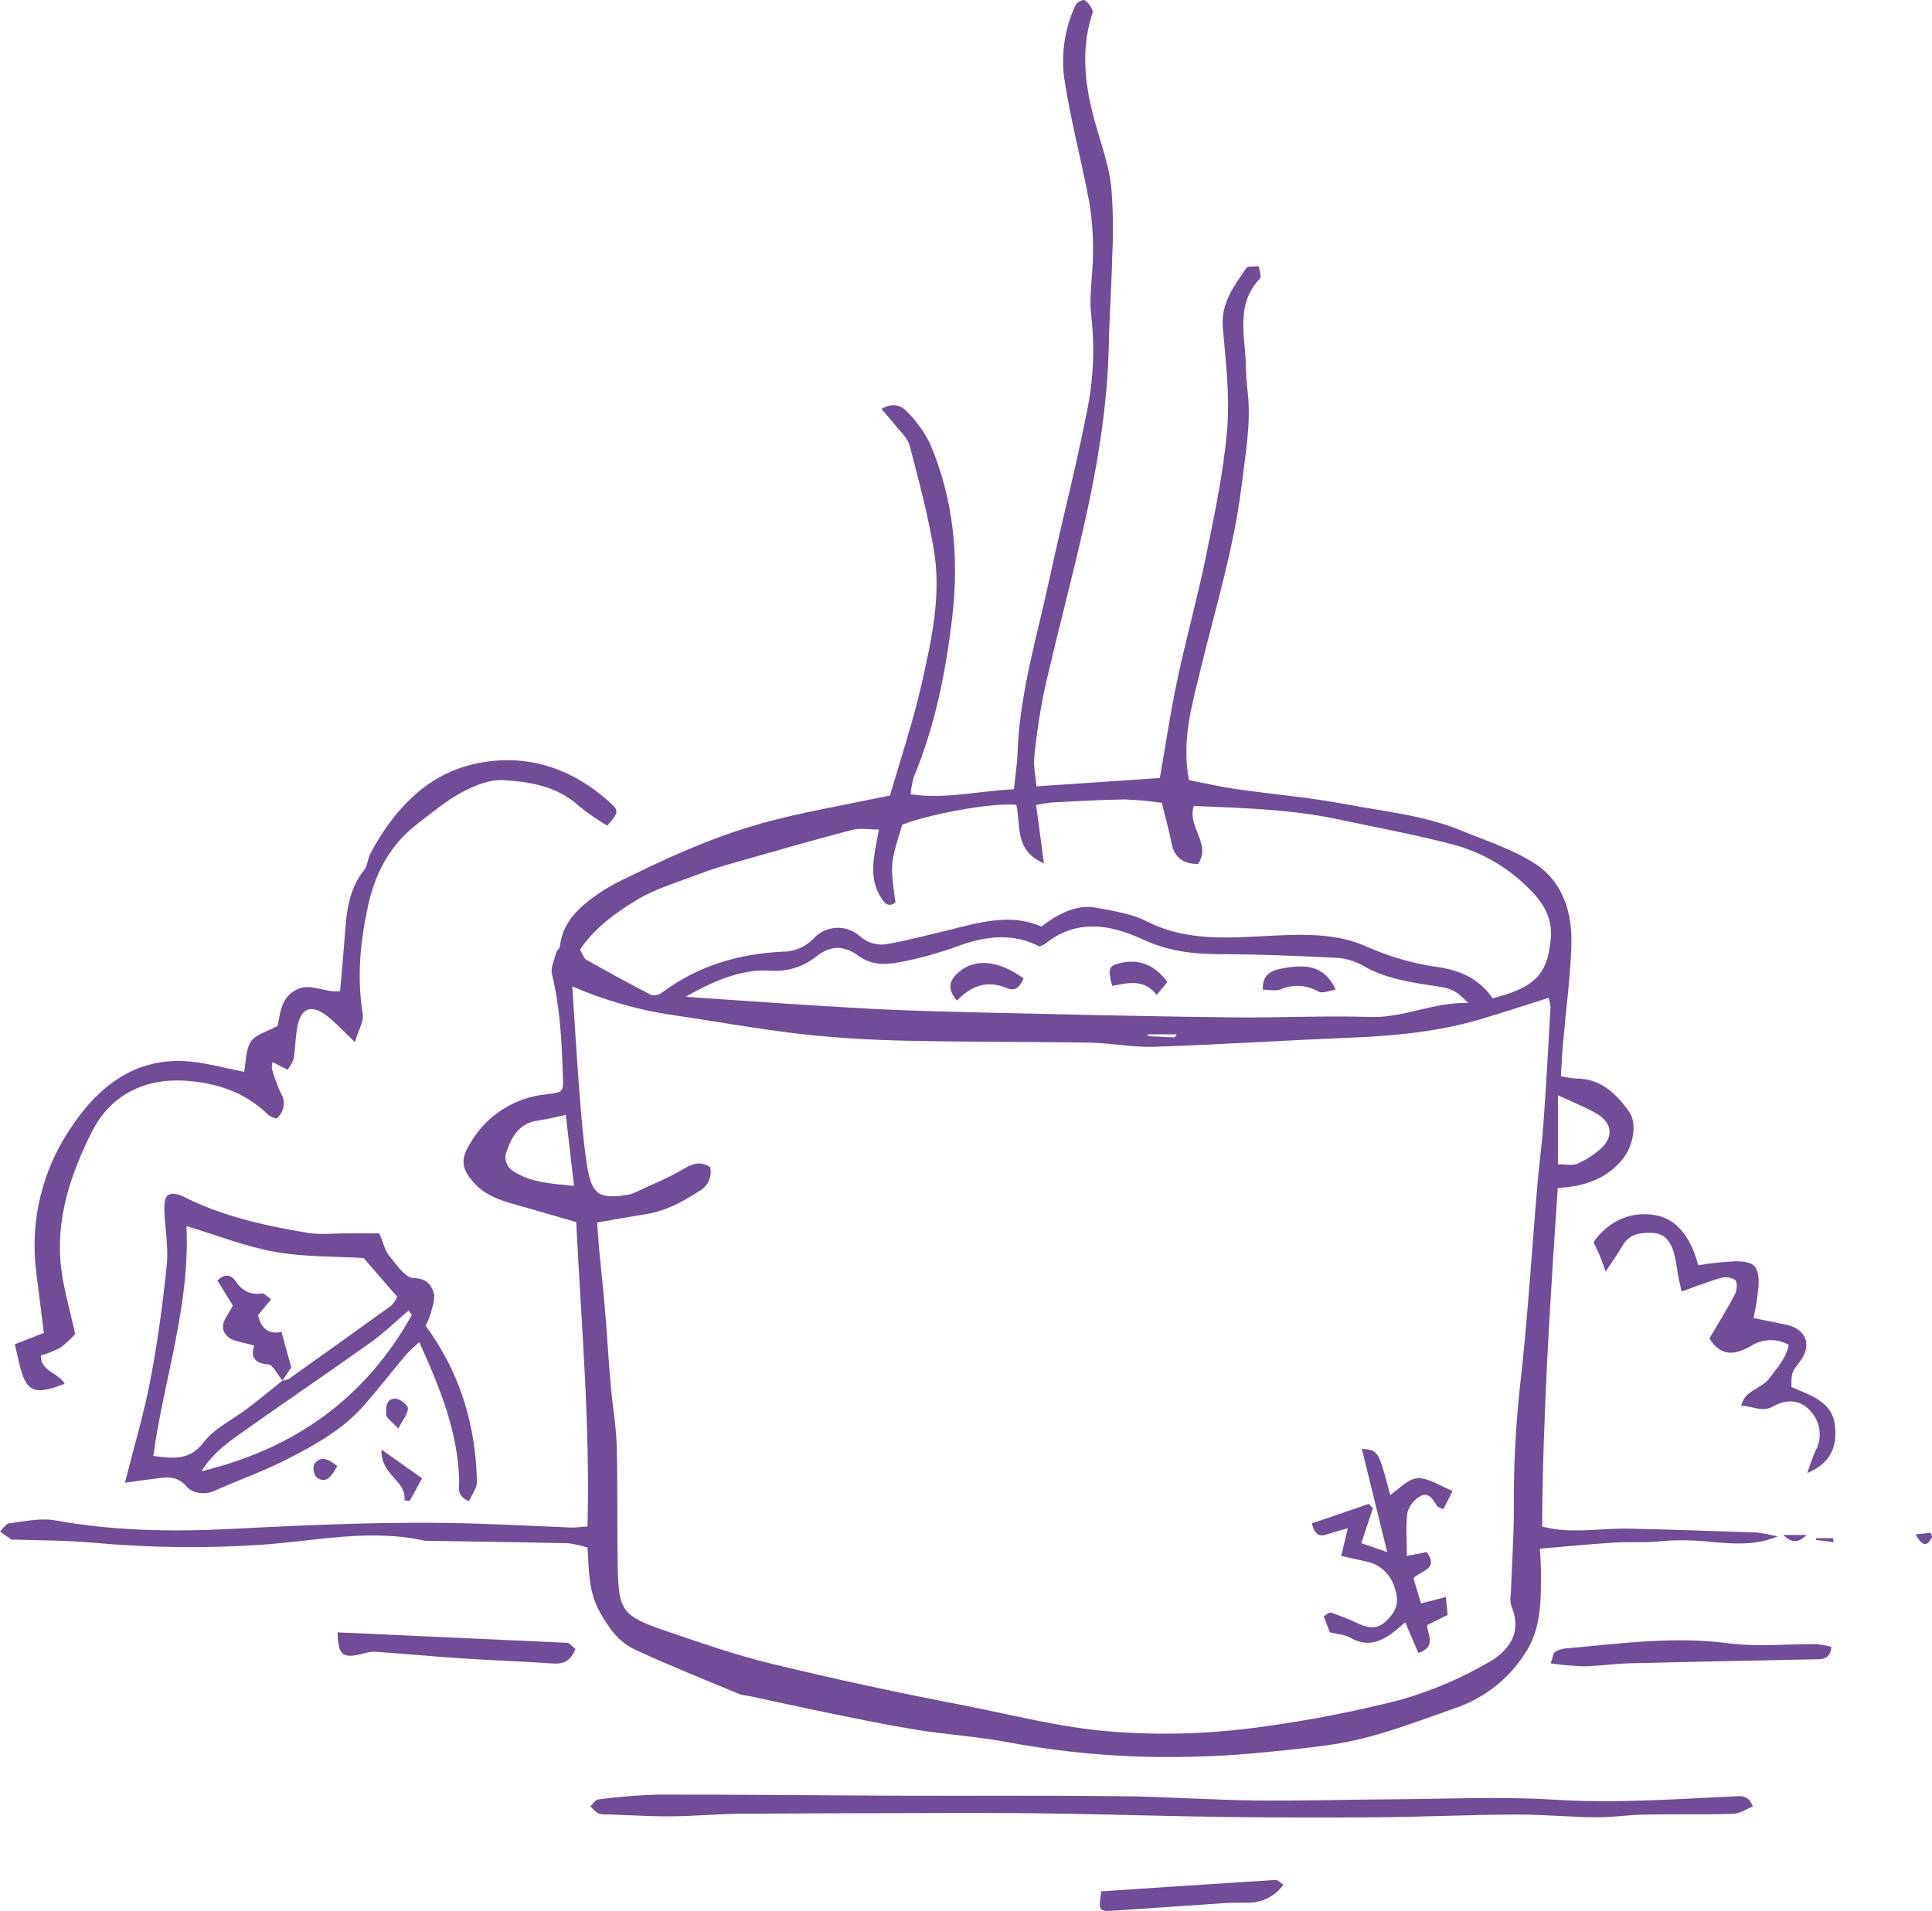
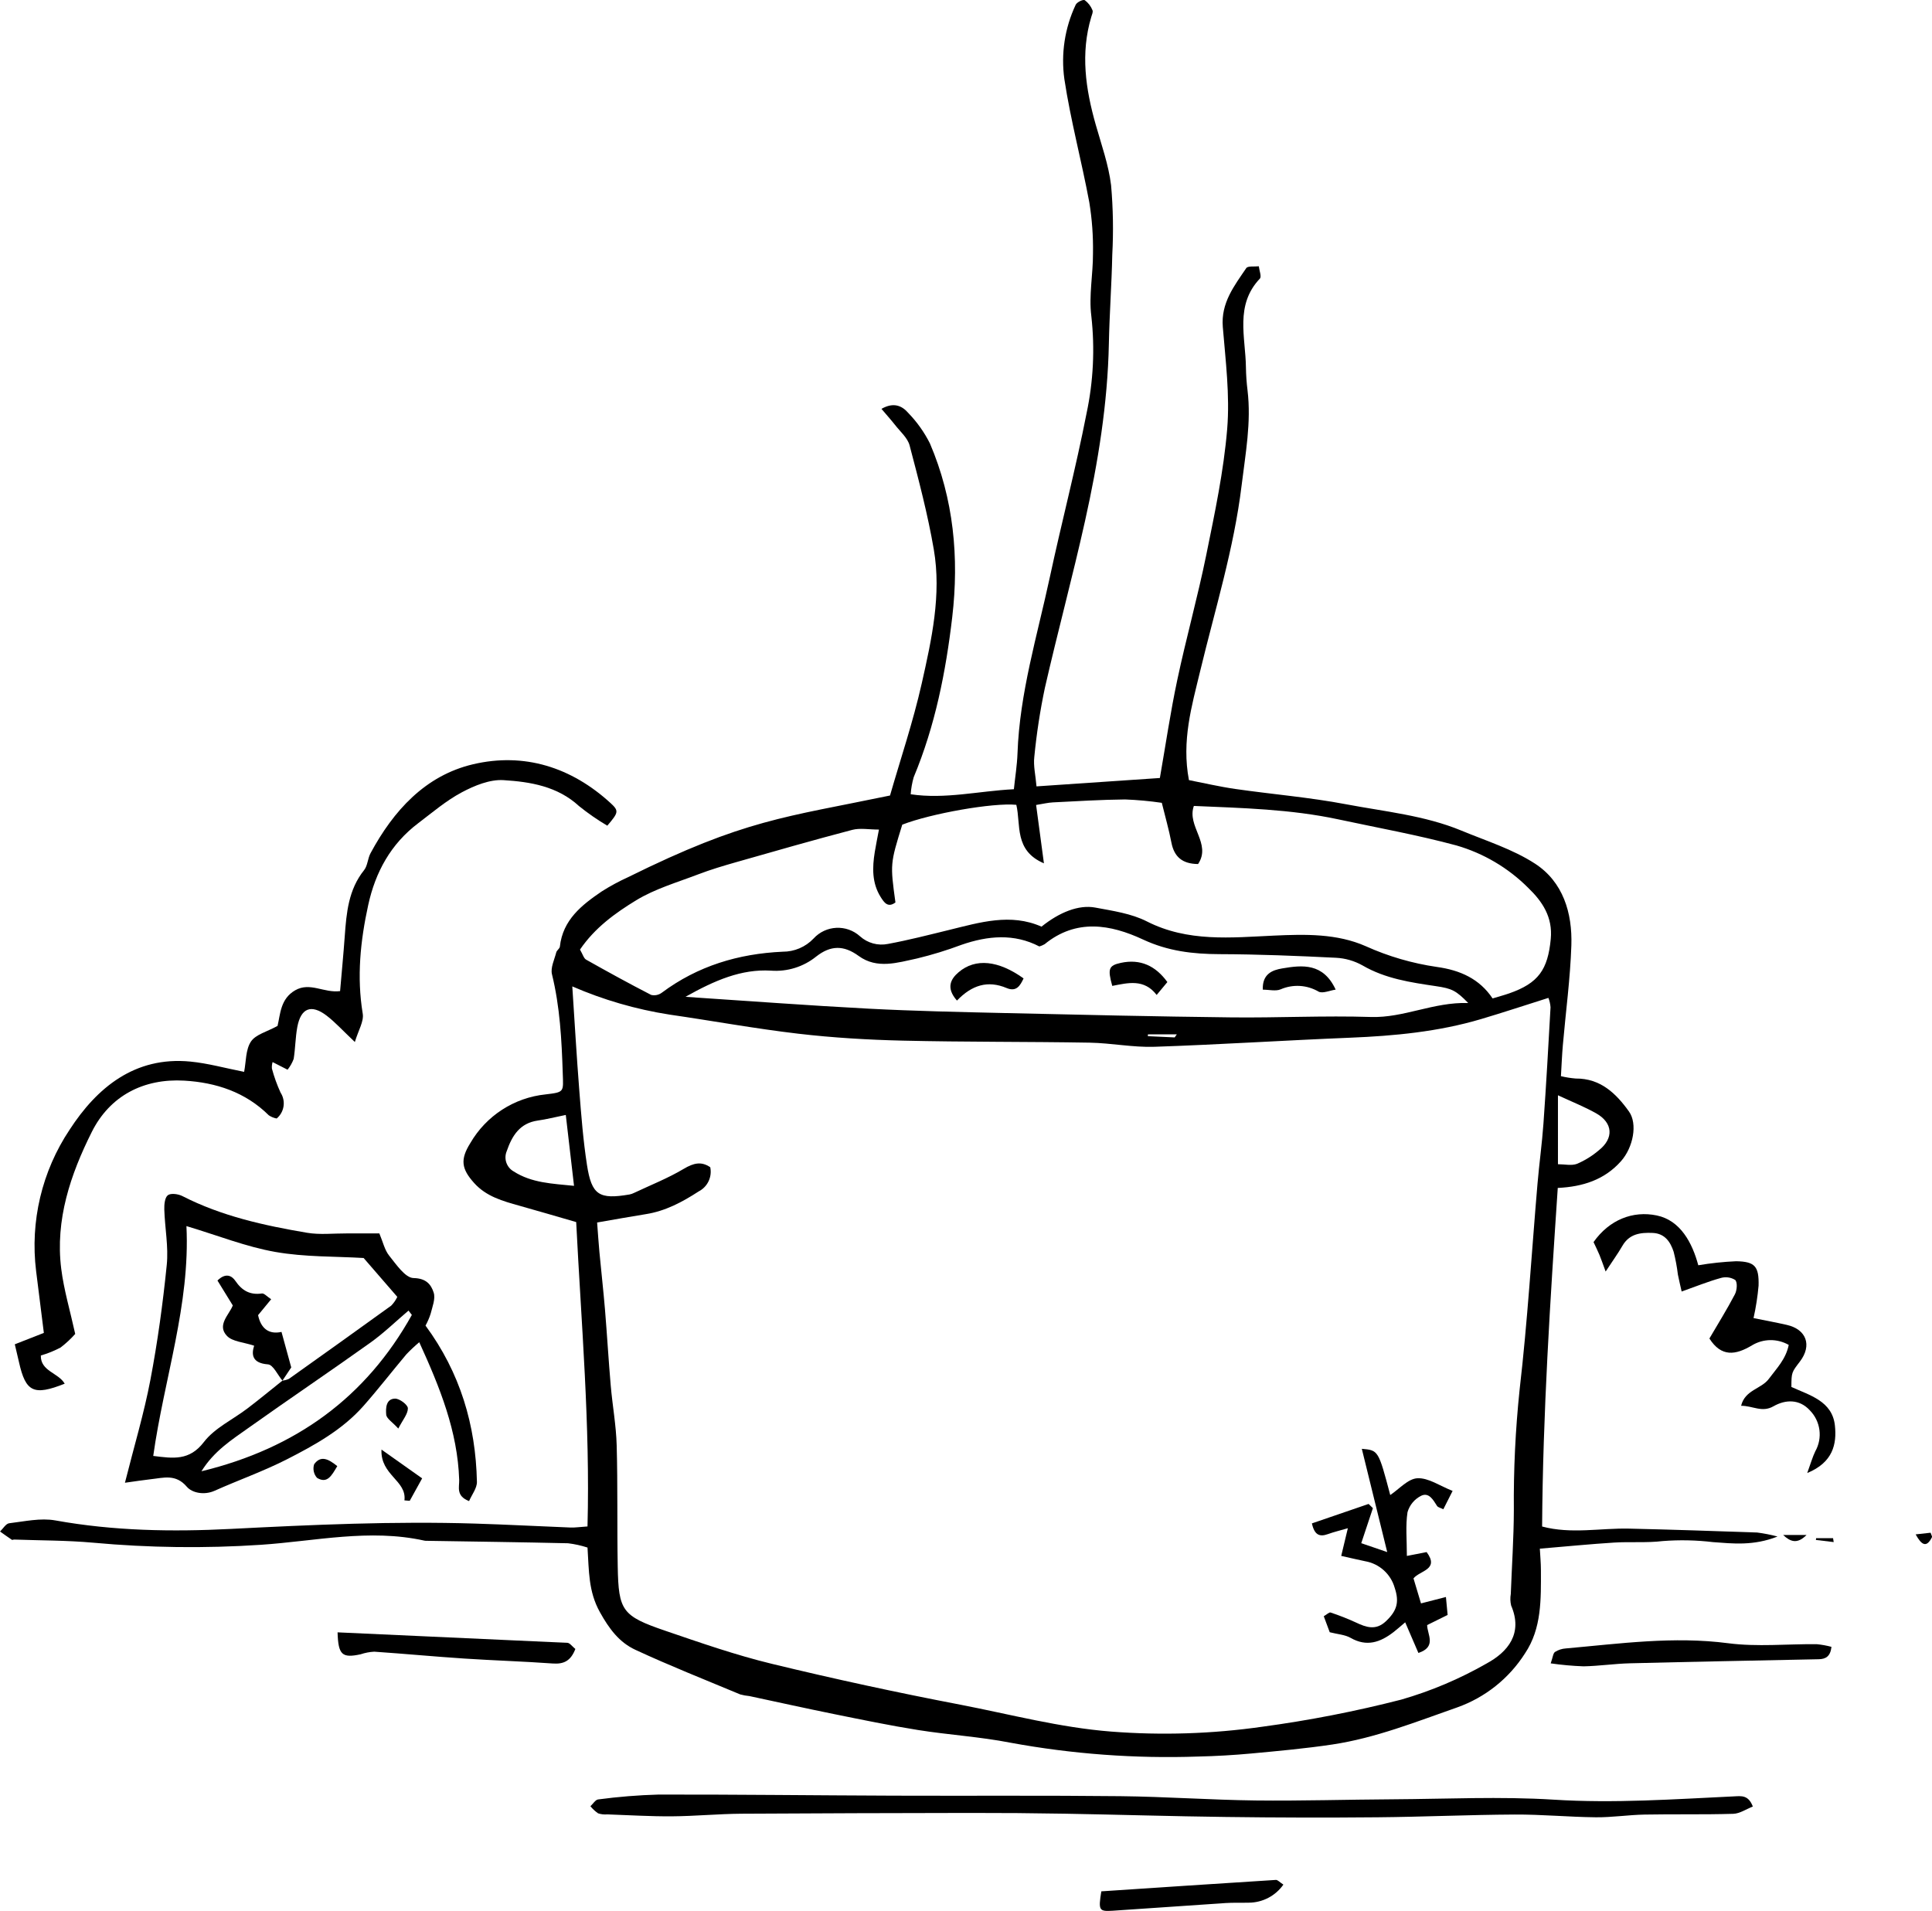
<svg xmlns="http://www.w3.org/2000/svg" width="421.475" height="416.907" viewBox="0 0 421.475 416.907">
  <g id="Group_122" data-name="Group 122" transform="translate(2639.645 1007.901)">
-     <path id="Path_1163" data-name="Path 1163" d="M-2447.349-918.7c2.718-1.55,4.536-.634,5.882.929a26.985,26.985,0,0,1,4.684,6.6c5.19,12.135,6.393,24.912,4.875,37.891-1.4,11.95-3.731,23.736-8.407,34.935a18.1,18.1,0,0,0-.66,3.728c7.544,1.123,14.725-.7,22.513-1.1.277-2.669.7-5.25.791-7.842.464-13.164,4.323-25.7,7.058-38.441,2.56-11.924,5.666-23.736,8-35.7a66.432,66.432,0,0,0,1.046-21.246c-.568-4.467.384-9.111.361-13.674a62.659,62.659,0,0,0-.8-11.129c-1.673-8.986-4.07-17.848-5.439-26.872a28.717,28.717,0,0,1,2.464-16.234c.257-.564,1.6-1.22,1.979-1.01a5.029,5.029,0,0,1,1.684,2.19c.177.357-.112.976-.256,1.457-2.389,7.959-1.24,15.754.971,23.529,1.244,4.372,2.8,8.735,3.347,13.206a107.545,107.545,0,0,1,.257,15.2c-.132,6.438-.612,12.87-.74,19.309-.26,13.113-2.363,25.983-5.2,38.724-2.714,12.2-5.989,24.284-8.771,36.474a138.319,138.319,0,0,0-2.3,15.039c-.223,1.939.276,3.961.484,6.4,9.328-.634,18.2-1.238,26.913-1.829,1.256-7.172,2.3-14.357,3.808-21.444,1.933-9.1,4.453-18.082,6.307-27.2s3.81-18.293,4.572-27.536c.6-7.334-.349-14.825-.958-22.218-.433-5.254,2.488-8.964,5.118-12.843.351-.517,1.8-.285,2.739-.4.1.919.64,2.256.228,2.69-5.486,5.792-3.119,12.753-3.041,19.362a46.91,46.91,0,0,0,.349,5.007c.842,7-.453,13.853-1.291,20.755-1.68,13.836-5.817,27.1-9.058,40.574-1.809,7.529-4.069,15.118-2.432,23.717,3.268.634,6.676,1.435,10.132,1.933,8.039,1.157,16.166,1.82,24.134,3.332,8.453,1.605,17.133,2.42,25.19,5.756,5.422,2.247,11.18,4.046,16.039,7.2,6.138,3.985,8.167,10.772,7.931,17.842-.242,7.265-1.226,14.506-1.856,21.76-.189,2.162-.272,4.336-.419,6.766a21.415,21.415,0,0,0,3.222.515c5.4-.045,8.8,3.243,11.622,7.193,1.921,2.692.929,7.844-1.746,10.85-3.591,4.04-8.305,5.565-13.789,5.826-1.648,24.593-3.25,49.151-3.415,73.867,6.355,1.7,12.694.317,18.99.461,9.308.213,18.612.523,27.914.848a34.159,34.159,0,0,1,4.453.876c-5.263,2.077-9.786,1.531-14.073,1.221a55.735,55.735,0,0,0-10.969-.232c-3.5.425-7.074.109-10.6.33-5.2.327-10.388.842-16.211,1.331.081,1.531.234,3.123.236,4.716.008,6.268.2,12.664-3.473,18.131a29.081,29.081,0,0,1-14.811,11.792c-8.957,3.134-17.78,6.668-27.213,8.084-5.851.876-11.758,1.412-17.652,1.96-3.874.359-7.767.581-11.658.668a190.061,190.061,0,0,1-40.967-3.028c-6.627-1.295-13.423-1.695-20.1-2.758-6.176-.982-12.309-2.258-18.441-3.5s-12.235-2.6-18.352-3.906a11.6,11.6,0,0,1-2-.359c-7.655-3.2-15.379-6.251-22.9-9.745-3.5-1.627-5.682-4.542-7.723-8.21-2.526-4.538-2.364-8.977-2.7-14.089a22.381,22.381,0,0,0-4.246-.936c-10.277-.238-20.555-.368-30.833-.536a2.492,2.492,0,0,1-.5-.036c-11.978-2.66-23.806.115-35.7.908a232.634,232.634,0,0,1-36.555-.459c-5.723-.519-11.5-.478-17.247-.687-.166-.006-.386.125-.491.055-.874-.585-1.727-1.2-2.587-1.81.662-.625,1.269-1.71,1.994-1.8,3.349-.4,6.856-1.2,10.081-.617,12.692,2.29,25.426,2.509,38.235,1.854,17.773-.908,35.554-1.716,53.357-1.165,6.929.213,13.855.591,20.782.859,1,.038,2.014-.121,3.708-.234.593-22.152-1.348-44.114-2.467-66.406-4.346-1.255-8.363-2.441-12.4-3.57-3.612-1.012-7.208-2-9.857-4.948-2.8-3.107-3.062-5.139-.856-8.686a21.542,21.542,0,0,1,16.455-10.653c4.136-.489,3.858-.527,3.726-4.6-.236-7.272-.606-14.484-2.35-21.6-.353-1.435.529-3.192.932-4.776.114-.459.739-.819.788-1.261.646-5.854,4.774-9.081,9.147-12.052a47.3,47.3,0,0,1,5.732-3.1c25.542-12.639,34.184-13.036,57.146-17.818,2.267-7.884,5.033-16.075,6.923-24.465,2.154-9.577,4.328-19.33,2.628-29.217-1.312-7.644-3.3-15.184-5.277-22.694-.438-1.658-2.056-3.024-3.186-4.48C-2445.278-916.321-2446.244-917.389-2447.349-918.7Zm-62.031,177.509c.188,2.433.313,4.446.5,6.453.391,4.182.868,8.356,1.216,12.541.457,5.522.774,11.053,1.252,16.572.376,4.361,1.183,8.7,1.3,13.064.244,8.814.066,17.636.228,26.453.174,9.624.961,10.77,10.33,13.974,7.687,2.628,15.392,5.316,23.272,7.225q20.46,4.96,41.155,8.922c10.925,2.109,21.654,4.988,32.9,5.866a150.566,150.566,0,0,0,32.9-1.052,263.578,263.578,0,0,0,30.378-5.924,84.853,84.853,0,0,0,18.651-7.9c4.627-2.524,7.934-6.542,5.314-12.626a6.216,6.216,0,0,1-.074-2.52c.227-6.086.646-12.167.666-18.252a232.606,232.606,0,0,1,1.259-26.33c1.732-14.918,2.618-29.934,3.9-44.905.375-4.393.989-8.767,1.3-13.162.6-8.444,1.074-16.893,1.544-25.343a7.014,7.014,0,0,0-.462-2.058c-5.107,1.614-9.872,3.193-14.682,4.622-9.326,2.768-18.914,3.676-28.6,4.068-14.214.574-28.418,1.5-42.636,1.979-4.712.16-9.452-.818-14.182-.9-13.587-.232-27.178-.123-40.761-.442-7.611-.179-15.244-.631-22.8-1.514-9.394-1.1-18.711-2.813-28.076-4.166a86.888,86.888,0,0,1-21.208-6.151c.5,7.6.938,15.194,1.533,22.772.423,5.4.842,10.823,1.669,16.173,1.021,6.6,2.656,7.58,9.271,6.451a3.716,3.716,0,0,0,.961-.327c3.645-1.72,7.427-3.211,10.874-5.265,2.159-1.286,3.855-1.678,5.788-.353a4.825,4.825,0,0,1-2.52,5.273c-3.6,2.335-7.279,4.3-11.571,4.969C-2502.114-742.478-2505.422-741.867-2509.38-741.187Zm-3.738-59.54c.623,1.065.821,1.907,1.332,2.194,4.692,2.643,9.413,5.237,14.2,7.7a2.808,2.808,0,0,0,2.339-.5c7.827-5.828,16.674-8.488,26.341-8.93a9.222,9.222,0,0,0,6.74-2.871,7.193,7.193,0,0,1,10.136-.491,7.024,7.024,0,0,0,6.106,1.663c4.47-.825,8.884-1.963,13.307-3.043,6.726-1.644,13.424-3.714,20.181-.725,3.9-3.141,8.127-4.837,11.737-4.161,3.813.717,7.854,1.291,11.24,3.015,8.958,4.557,18.367,3.53,27.744,3.1,6.838-.31,13.717-.468,20.023,2.315a58,58,0,0,0,15.514,4.523c5.092.706,9.3,2.6,12.149,6.87,1.381-.419,2.528-.721,3.645-1.112,6.359-2.224,8.409-5.173,9.045-11.871.451-4.769-1.827-8.165-4.931-11.155a36.449,36.449,0,0,0-15.646-9.239c-8.475-2.286-17.146-3.844-25.741-5.686-10.419-2.235-21.014-2.477-31.54-2.934-1.592,4.423,3.9,8.225.918,12.675-3.4-.034-5.215-1.526-5.824-4.712-.538-2.807-1.333-5.56-2.088-8.643a74.875,74.875,0,0,0-8-.736c-5.25.053-10.5.376-15.748.64-1.109.055-2.209.334-3.674.565.57,4.257,1.095,8.176,1.705,12.73-6.556-2.8-4.988-8.443-6.022-12.764-5.087-.5-18.652,1.9-24.882,4.329-2.641,8.55-2.641,8.55-1.49,16.97-1.646,1.242-2.475,0-3.2-1.15-1.944-3.07-1.856-6.449-1.306-9.862.262-1.62.6-3.226.91-4.886-2.2,0-4.119-.383-5.822.064-8.486,2.228-16.921,4.648-25.358,7.055-2.773.789-5.547,1.618-8.237,2.645-4.578,1.75-9.409,3.145-13.542,5.66C-2505.412-808.71-2509.885-805.486-2513.118-800.728Zm23,10.308c14,.919,26.956,1.9,39.923,2.581,9.962.523,19.94.734,29.915.963,16.4.379,32.8.753,49.2.942,10.162.117,20.336-.415,30.487-.089,7.223.23,13.6-3.274,21.244-3.049-2.671-2.752-3.6-3.166-7.034-3.676-5.528-.821-11.034-1.618-16.021-4.523a13.235,13.235,0,0,0-5.807-1.671c-8.456-.419-16.923-.763-25.388-.789-5.813-.017-11.248-.653-16.689-3.192-7.087-3.306-14.569-4.61-21.469,1.023a5.426,5.426,0,0,1-1.15.491c-5.478-2.858-11.206-2.36-16.991-.357a82.829,82.829,0,0,1-9.687,2.977c-4.245.906-8.726,2.379-12.742-.553-3.25-2.371-6.1-2.339-9.245.121a14.043,14.043,0,0,1-9.9,3.087C-2477.94-796.513-2483.711-794.021-2490.12-790.419Zm-26.1,25.769c-2.507.512-4.28.968-6.083,1.22-3.953.553-5.637,3.321-6.8,6.681a3.521,3.521,0,0,0,1.518,4.425c3.927,2.515,8.365,2.656,13.164,3.141C-2515.061-754.71-2515.613-759.475-2516.215-764.651Zm216.448,10.751c1.436,0,2.96.37,4.169-.089a18.676,18.676,0,0,0,4.727-2.93c3.338-2.628,3.125-6.02-.585-8.1-2.542-1.425-5.279-2.509-8.312-3.923Zm-83.613-27.665.468-.672h-6.3l-.021.4Z" transform="translate(0 0)" fill="#714c98" />
-     <path id="Path_1164" data-name="Path 1164" d="M-2626.826-822.384c2.02-8.029,4.166-15.154,5.549-22.426,1.58-8.3,2.726-16.7,3.573-25.1.4-3.965-.411-8.044-.536-12.075-.032-1.076.1-2.615.772-3.128.655-.5,2.269-.276,3.177.189,8.562,4.382,17.818,6.413,27.175,8,2.8.476,5.745.13,8.622.145,2.364.013,4.729,0,7.169,0,.791,1.869,1.149,3.615,2.142,4.85,1.546,1.918,3.5,4.852,5.324,4.888,2.781.057,3.825,1.435,4.385,3.17.433,1.344-.292,3.113-.675,4.65a14.68,14.68,0,0,1-1.105,2.552c7.562,10.274,10.953,21.688,11.214,34.087.028,1.384-1.112,2.8-1.712,4.2-2.91-1.127-2.107-3.06-2.156-4.612-.341-10.6-4.183-20.128-8.711-30.049a35.19,35.19,0,0,0-2.805,2.628c-3.147,3.744-6.138,7.621-9.375,11.284-4.584,5.188-10.584,8.512-16.622,11.6-5.122,2.617-10.593,4.546-15.856,6.9-2.3,1.029-4.932.432-6.034-.863-2.443-2.875-5.1-1.952-7.865-1.661C-2622.8-822.975-2624.415-822.714-2626.826-822.384Zm34.359-22.279-.011,0a4.469,4.469,0,0,0,1.445-.4q11.175-7.936,22.289-15.956a7.014,7.014,0,0,0,1.335-1.916l-7.346-8.482c-6.13-.368-12.817-.187-19.271-1.325-6.37-1.121-12.507-3.577-19.385-5.637.842,17.14-4.876,33.279-7.242,50.145,4.353.544,7.889,1.095,11.048-3.032,2.358-3.077,6.328-4.9,9.53-7.35C-2597.5-840.577-2595-842.641-2592.467-844.664ZM-2564.234-859l-.731-.944c-2.765,2.345-5.38,4.9-8.321,7-8.808,6.287-17.787,12.335-26.606,18.605-3.638,2.588-7.5,5.022-10.243,9.453C-2589.491-829.9-2574.25-841.03-2564.234-859Z" transform="translate(14.438 137.974)" fill="#714c98" />
-     <path id="Path_1165" data-name="Path 1165" d="M-2563.945-868.42c-2.69-2.537-4.289-4.321-6.158-5.75-3.364-2.566-5.628-1.665-6.4,2.5-.421,2.284-.421,4.644-.789,6.94a8.408,8.408,0,0,1-1.333,2.354l-3.266-1.665a3.827,3.827,0,0,0-.149,1.421,33.083,33.083,0,0,0,1.887,5.237,4.3,4.3,0,0,1-.851,5.654,4.688,4.688,0,0,1-1.718-.7c-5.106-5.078-11.578-7.164-18.434-7.561-8.871-.512-16.219,3.292-20.178,11.191-4.637,9.258-8.005,19.168-6.668,29.845.583,4.65,1.948,9.2,3.051,14.227a22.777,22.777,0,0,1-3.2,2.968,22.941,22.941,0,0,1-4.3,1.735c-.089,3.445,3.865,3.774,5.207,6.151-6.771,2.687-8.516,1.824-9.974-4.706-.289-1.3-.608-2.592-.912-3.889l6.338-2.484c-.6-4.805-1.148-9.139-1.686-13.47a45.551,45.551,0,0,1,7.323-30.889c5.936-9.13,14.187-16.015,26.317-14.839,3.835.372,7.6,1.431,11.737,2.243.438-2.233.316-4.852,1.488-6.611,1.035-1.552,3.51-2.143,5.8-3.408.615-2.511.6-5.92,3.859-7.78,3.241-1.85,6.26.636,9.787.185.336-3.923.728-7.963,1.019-12.009.37-5.1.808-10.128,4.212-14.378.783-.978.787-2.543,1.41-3.7,5-9.281,11.941-16.944,22.347-19.4,11.15-2.63,21.469.621,30.04,8.484,1.855,1.7,1.689,2.06-.733,4.91a51.752,51.752,0,0,1-6.158-4.265c-4.7-4.336-10.629-5.307-16.492-5.671-2.985-.185-6.33,1.187-9.086,2.654-3.414,1.816-6.432,4.406-9.544,6.762-5.949,4.506-9.311,10.648-10.878,17.825-1.708,7.821-2.524,15.671-1.2,23.693C-2561.936-872.92-2563.184-870.972-2563.945-868.42Z" transform="translate(1.714 87.852)" fill="#714c98" />
-     <path id="Path_1166" data-name="Path 1166" d="M-2325.481-821.153c-1.431.555-2.845,1.544-4.287,1.586-6.441.194-12.894.047-19.339.166-3.549.066-7.094.627-10.636.591-5.9-.06-11.81-.634-17.712-.6-9.968.051-19.936.512-29.9.6q-16.547.153-33.1-.07c-11.659-.142-23.315-.506-34.973-.71q-10.423-.182-20.849-.168-24.929.029-49.855.17c-5.056.038-10.106.532-15.162.568-4.7.034-9.392-.262-14.089-.423a5.014,5.014,0,0,1-2.005-.225,8.236,8.236,0,0,1-1.68-1.552c.564-.517,1.087-1.422,1.7-1.486a126.1,126.1,0,0,1,13.156-1.061c17.127-.026,34.254.181,51.382.242,16.464.059,32.93-.068,49.392.11,9.823.106,19.64.819,29.464.936,9.972.117,19.948-.2,29.925-.255,11.716-.066,23.472-.651,35.143.081,13.185.829,26.251-.1,39.362-.721C-2328.005-823.447-2326.453-823.715-2325.481-821.153Z" transform="translate(68.226 207.386)" fill="#714c98" />
-     <path id="Path_1167" data-name="Path 1167" d="M-2450.874-856.191c1.877-3.209,3.848-6.364,5.566-9.653.457-.872.585-2.6.06-3.119a3.9,3.9,0,0,0-3.217-.41c-2.726.759-5.363,1.831-8.466,2.932-.344-1.546-.61-2.62-.819-3.7a40.272,40.272,0,0,0-.922-4.963c-.708-2.169-1.931-4.01-4.584-4.121s-5.082.185-6.6,2.817c-.953,1.65-2.075,3.2-3.655,5.607-.708-1.916-1-2.79-1.354-3.636-.383-.912-.825-1.8-1.285-2.787,3.447-4.9,8.595-6.889,13.785-5.813s7.759,6.007,9.064,10.868a67.01,67.01,0,0,1,8.253-.878c4.091.07,5.011,1.1,4.9,5.322a54.632,54.632,0,0,1-1.1,7.083c2.49.506,4.9.942,7.294,1.491,4.242.976,5.507,4.45,2.836,7.967-1.814,2.386-1.861,2.343-1.87,5.565,3.981,1.824,8.908,3.064,9.49,8.395.443,4.068-.43,8.082-6.035,10.379.774-2.118,1.151-3.479,1.755-4.731a7.5,7.5,0,0,0-1.193-8.95c-2.267-2.475-5.307-2.377-7.929-.878-2.511,1.435-4.5-.121-7.058-.106.84-3.487,4.41-3.661,6.039-5.864,1.686-2.277,3.723-4.289,4.348-7.419a7.9,7.9,0,0,0-7.98.075C-2445.164-852.542-2448.272-852.1-2450.874-856.191Z" transform="translate(184.145 140.311)" fill="#714c98" />
-     <path id="Path_1168" data-name="Path 1168" d="M-2480.545-834.565c.474-1.35.512-2.19.933-2.488a5,5,0,0,1,2.367-.77c11.777-1.046,23.485-2.692,35.416-1.135,6.338.827,12.87.142,19.313.208a19.131,19.131,0,0,1,3.221.583c-.237,2.1-1.259,2.664-2.766,2.7-13.732.285-27.466.542-41.195.887-3.379.085-6.746.6-10.126.661A67.056,67.056,0,0,1-2480.545-834.565Z" transform="translate(179.194 189.561)" fill="#714c98" />
-     <path id="Path_1169" data-name="Path 1169" d="M-2553.136-836.784c-1.04,2.7-2.622,3.336-4.965,3.166-6.415-.463-12.851-.651-19.27-1.076-6.551-.432-13.09-1.053-19.641-1.5a11.2,11.2,0,0,0-2.966.568c-4.07.88-4.882.123-5.033-4.786q25.082,1.12,50.144,2.288C-2554.337-838.1-2553.842-837.354-2553.136-836.784Z" transform="translate(39.008 188.64)" fill="#714c98" />
-     <path id="Path_1170" data-name="Path 1170" d="M-2486.761-813.986a9.27,9.27,0,0,1-7.544,3.942c-1.686.047-3.379-.032-5.059.079-8.209.538-16.415,1.146-24.622,1.676-3.015.193-3.158-.085-2.492-4.229,12.638-.84,25.355-1.693,38.078-2.492C-2488-815.036-2487.57-814.509-2486.761-813.986Z" transform="translate(127.092 217.251)" fill="#714c98" />
-     <path id="Path_1171" data-name="Path 1171" d="M-2591.631-852.888l-2.708,4.9-1.155-.094c.538-4.336-5.254-5.477-5.008-11.084C-2597.077-856.741-2594.574-854.972-2591.631-852.888Z" transform="translate(44.078 167.519)" fill="#714c98" />
-     <path id="Path_1172" data-name="Path 1172" d="M-2597.363-857.866c-1.308-1.431-2.562-2.177-2.637-3.028-.121-1.374-.076-3.462,1.925-3.5.98-.017,2.784,1.335,2.8,2.1C-2595.254-861.052-2596.383-859.782-2597.363-857.866Z" transform="translate(44.609 161.631)" fill="#714c98" />
-     <path id="Path_1173" data-name="Path 1173" d="M-2602.277-856.631c-1.242,2.1-2.188,3.9-4.416,2.566a3.072,3.072,0,0,1-.634-2.968C-2605.877-859.052-2604.206-858.187-2602.277-856.631Z" transform="translate(36.211 168.593)" fill="#714c98" />
-     <path id="Path_1174" data-name="Path 1174" d="M-2456.694-850.4h5.09C-2453.628-848.343-2455.146-848.94-2456.694-850.4Z" transform="translate(206.057 177.389)" fill="#714c98" />
-     <path id="Path_1175" data-name="Path 1175" d="M-2443.1-850.274l3.26-.361c.145.459.382.806.291.989C-2440.731-847.295-2441.79-847.9-2443.1-850.274Z" transform="translate(221.363 177.128)" fill="#714c98" />
-     <path id="Path_1176" data-name="Path 1176" d="M-2449.456-849.227l-3.878-.464.04-.383h3.7Z" transform="translate(209.841 177.761)" fill="#714c98" />
-     <path id="Path_1177" data-name="Path 1177" d="M-2475.44-823l-4.469,2.209c.017,2.039,2.158,4.729-1.905,6.083l-2.881-6.683c-1.04.874-1.782,1.546-2.573,2.154-2.86,2.2-5.813,3.249-9.326,1.242-1.246-.71-2.847-.793-4.565-1.233l-1.3-3.491c.672-.385,1.184-.914,1.482-.812a52.676,52.676,0,0,1,5.516,2.169c2.262,1.072,4.365,1.8,6.542-.249,2.415-2.273,2.979-4.174,1.939-7.291a8.144,8.144,0,0,0-6.451-5.818c-1.631-.338-3.251-.723-5.222-1.163l1.448-6.039c-1.669.487-3.045.812-4.364,1.288-1.818.655-2.923.185-3.479-2.341l12.369-4.244.94.916-2.543,7.646,5.665,1.941c-1.937-7.882-3.726-15.148-5.542-22.53,3.613.315,3.613.315,6.2,10.081,1.924-1.272,3.876-3.562,5.935-3.659,2.407-.117,4.906,1.678,7.672,2.764l-2.023,4c-.587-.3-1.165-.4-1.376-.731-.84-1.329-1.788-3.028-3.464-2.209a5.789,5.789,0,0,0-2.977,3.583c-.449,2.949-.138,6.015-.138,9.541l4.308-.842c2.858,3.849-1.456,4-2.864,5.739l1.637,5.458,5.439-1.395Z" transform="translate(151.601 167.433)" fill="#714c98" />
-     <path id="Path_1178" data-name="Path 1178" d="M-2540.707-900.889c-2.492-2.824-1.3-4.771.372-6.192,3.666-3.121,8.68-2.575,14.161,1.354-.738,1.59-1.573,3-3.7,2.1C-2533.973-905.35-2537.444-904.289-2540.707-900.889Z" transform="translate(109.826 111.284)" fill="#714c98" />
-     <path id="Path_1179" data-name="Path 1179" d="M-2510.08-903.668c-.14-3.5,2.173-4.282,4.221-4.633,4.416-.755,8.956-1.227,11.675,4.623-1.32.189-2.817.9-3.721.442a9.169,9.169,0,0,0-8.291-.5C-2507.267-903.288-2508.691-903.668-2510.08-903.668Z" transform="translate(145.922 111.682)" fill="#714c98" />
-     <path id="Path_1180" data-name="Path 1180" d="M-2513.206-904.779l-2.339,2.811c-2.739-3.587-6.3-2.628-9.683-1.975-1.029-3.717-.8-4.448,1.867-5.024C-2519.094-909.89-2515.764-908.321-2513.206-904.779Z" transform="translate(128.228 111.136)" fill="#714c98" />
-     <path id="Path_1181" data-name="Path 1181" d="M-2603.158-854.107c-1.048-1.242-2.022-3.462-3.158-3.547-3.576-.272-3.591-2.265-3.015-4.074-2.307-.772-4.735-.874-5.937-2.141-2.237-2.354.468-4.578,1.279-6.641l-3.345-5.435c1.835-1.8,3.155-1.018,3.9.07,1.457,2.141,3.2,3.126,5.8,2.754.484-.07,1.08.648,2.015,1.257l-2.853,3.472c.6,2.864,2.309,4.272,5.109,3.657l2.126,7.748c-.442.663-1.184,1.773-1.927,2.883Z" transform="translate(25.129 147.418)" fill="#714c98" />
+     <path id="Path_1163" data-name="Path 1163" d="M-2447.349-918.7c2.718-1.55,4.536-.634,5.882.929a26.985,26.985,0,0,1,4.684,6.6c5.19,12.135,6.393,24.912,4.875,37.891-1.4,11.95-3.731,23.736-8.407,34.935a18.1,18.1,0,0,0-.66,3.728c7.544,1.123,14.725-.7,22.513-1.1.277-2.669.7-5.25.791-7.842.464-13.164,4.323-25.7,7.058-38.441,2.56-11.924,5.666-23.736,8-35.7a66.432,66.432,0,0,0,1.046-21.246c-.568-4.467.384-9.111.361-13.674a62.659,62.659,0,0,0-.8-11.129c-1.673-8.986-4.07-17.848-5.439-26.872a28.717,28.717,0,0,1,2.464-16.234c.257-.564,1.6-1.22,1.979-1.01a5.029,5.029,0,0,1,1.684,2.19c.177.357-.112.976-.256,1.457-2.389,7.959-1.24,15.754.971,23.529,1.244,4.372,2.8,8.735,3.347,13.206a107.545,107.545,0,0,1,.257,15.2c-.132,6.438-.612,12.87-.74,19.309-.26,13.113-2.363,25.983-5.2,38.724-2.714,12.2-5.989,24.284-8.771,36.474a138.319,138.319,0,0,0-2.3,15.039c-.223,1.939.276,3.961.484,6.4,9.328-.634,18.2-1.238,26.913-1.829,1.256-7.172,2.3-14.357,3.808-21.444,1.933-9.1,4.453-18.082,6.307-27.2s3.81-18.293,4.572-27.536c.6-7.334-.349-14.825-.958-22.218-.433-5.254,2.488-8.964,5.118-12.843.351-.517,1.8-.285,2.739-.4.1.919.64,2.256.228,2.69-5.486,5.792-3.119,12.753-3.041,19.362a46.91,46.91,0,0,0,.349,5.007c.842,7-.453,13.853-1.291,20.755-1.68,13.836-5.817,27.1-9.058,40.574-1.809,7.529-4.069,15.118-2.432,23.717,3.268.634,6.676,1.435,10.132,1.933,8.039,1.157,16.166,1.82,24.134,3.332,8.453,1.605,17.133,2.42,25.19,5.756,5.422,2.247,11.18,4.046,16.039,7.2,6.138,3.985,8.167,10.772,7.931,17.842-.242,7.265-1.226,14.506-1.856,21.76-.189,2.162-.272,4.336-.419,6.766a21.415,21.415,0,0,0,3.222.515c5.4-.045,8.8,3.243,11.622,7.193,1.921,2.692.929,7.844-1.746,10.85-3.591,4.04-8.305,5.565-13.789,5.826-1.648,24.593-3.25,49.151-3.415,73.867,6.355,1.7,12.694.317,18.99.461,9.308.213,18.612.523,27.914.848a34.159,34.159,0,0,1,4.453.876c-5.263,2.077-9.786,1.531-14.073,1.221a55.735,55.735,0,0,0-10.969-.232c-3.5.425-7.074.109-10.6.33-5.2.327-10.388.842-16.211,1.331.081,1.531.234,3.123.236,4.716.008,6.268.2,12.664-3.473,18.131a29.081,29.081,0,0,1-14.811,11.792c-8.957,3.134-17.78,6.668-27.213,8.084-5.851.876-11.758,1.412-17.652,1.96-3.874.359-7.767.581-11.658.668a190.061,190.061,0,0,1-40.967-3.028c-6.627-1.295-13.423-1.695-20.1-2.758-6.176-.982-12.309-2.258-18.441-3.5s-12.235-2.6-18.352-3.906a11.6,11.6,0,0,1-2-.359c-7.655-3.2-15.379-6.251-22.9-9.745-3.5-1.627-5.682-4.542-7.723-8.21-2.526-4.538-2.364-8.977-2.7-14.089a22.381,22.381,0,0,0-4.246-.936c-10.277-.238-20.555-.368-30.833-.536a2.492,2.492,0,0,1-.5-.036c-11.978-2.66-23.806.115-35.7.908a232.634,232.634,0,0,1-36.555-.459c-5.723-.519-11.5-.478-17.247-.687-.166-.006-.386.125-.491.055-.874-.585-1.727-1.2-2.587-1.81.662-.625,1.269-1.71,1.994-1.8,3.349-.4,6.856-1.2,10.081-.617,12.692,2.29,25.426,2.509,38.235,1.854,17.773-.908,35.554-1.716,53.357-1.165,6.929.213,13.855.591,20.782.859,1,.038,2.014-.121,3.708-.234.593-22.152-1.348-44.114-2.467-66.406-4.346-1.255-8.363-2.441-12.4-3.57-3.612-1.012-7.208-2-9.857-4.948-2.8-3.107-3.062-5.139-.856-8.686a21.542,21.542,0,0,1,16.455-10.653c4.136-.489,3.858-.527,3.726-4.6-.236-7.272-.606-14.484-2.35-21.6-.353-1.435.529-3.192.932-4.776.114-.459.739-.819.788-1.261.646-5.854,4.774-9.081,9.147-12.052a47.3,47.3,0,0,1,5.732-3.1c25.542-12.639,34.184-13.036,57.146-17.818,2.267-7.884,5.033-16.075,6.923-24.465,2.154-9.577,4.328-19.33,2.628-29.217-1.312-7.644-3.3-15.184-5.277-22.694-.438-1.658-2.056-3.024-3.186-4.48C-2445.278-916.321-2446.244-917.389-2447.349-918.7Zm-62.031,177.509c.188,2.433.313,4.446.5,6.453.391,4.182.868,8.356,1.216,12.541.457,5.522.774,11.053,1.252,16.572.376,4.361,1.183,8.7,1.3,13.064.244,8.814.066,17.636.228,26.453.174,9.624.961,10.77,10.33,13.974,7.687,2.628,15.392,5.316,23.272,7.225q20.46,4.96,41.155,8.922c10.925,2.109,21.654,4.988,32.9,5.866a150.566,150.566,0,0,0,32.9-1.052,263.578,263.578,0,0,0,30.378-5.924,84.853,84.853,0,0,0,18.651-7.9c4.627-2.524,7.934-6.542,5.314-12.626a6.216,6.216,0,0,1-.074-2.52c.227-6.086.646-12.167.666-18.252a232.606,232.606,0,0,1,1.259-26.33c1.732-14.918,2.618-29.934,3.9-44.905.375-4.393.989-8.767,1.3-13.162.6-8.444,1.074-16.893,1.544-25.343a7.014,7.014,0,0,0-.462-2.058c-5.107,1.614-9.872,3.193-14.682,4.622-9.326,2.768-18.914,3.676-28.6,4.068-14.214.574-28.418,1.5-42.636,1.979-4.712.16-9.452-.818-14.182-.9-13.587-.232-27.178-.123-40.761-.442-7.611-.179-15.244-.631-22.8-1.514-9.394-1.1-18.711-2.813-28.076-4.166a86.888,86.888,0,0,1-21.208-6.151c.5,7.6.938,15.194,1.533,22.772.423,5.4.842,10.823,1.669,16.173,1.021,6.6,2.656,7.58,9.271,6.451a3.716,3.716,0,0,0,.961-.327c3.645-1.72,7.427-3.211,10.874-5.265,2.159-1.286,3.855-1.678,5.788-.353a4.825,4.825,0,0,1-2.52,5.273c-3.6,2.335-7.279,4.3-11.571,4.969C-2502.114-742.478-2505.422-741.867-2509.38-741.187Zm-3.738-59.54c.623,1.065.821,1.907,1.332,2.194,4.692,2.643,9.413,5.237,14.2,7.7a2.808,2.808,0,0,0,2.339-.5c7.827-5.828,16.674-8.488,26.341-8.93a9.222,9.222,0,0,0,6.74-2.871,7.193,7.193,0,0,1,10.136-.491,7.024,7.024,0,0,0,6.106,1.663c4.47-.825,8.884-1.963,13.307-3.043,6.726-1.644,13.424-3.714,20.181-.725,3.9-3.141,8.127-4.837,11.737-4.161,3.813.717,7.854,1.291,11.24,3.015,8.958,4.557,18.367,3.53,27.744,3.1,6.838-.31,13.717-.468,20.023,2.315a58,58,0,0,0,15.514,4.523c5.092.706,9.3,2.6,12.149,6.87,1.381-.419,2.528-.721,3.645-1.112,6.359-2.224,8.409-5.173,9.045-11.871.451-4.769-1.827-8.165-4.931-11.155a36.449,36.449,0,0,0-15.646-9.239c-8.475-2.286-17.146-3.844-25.741-5.686-10.419-2.235-21.014-2.477-31.54-2.934-1.592,4.423,3.9,8.225.918,12.675-3.4-.034-5.215-1.526-5.824-4.712-.538-2.807-1.333-5.56-2.088-8.643a74.875,74.875,0,0,0-8-.736c-5.25.053-10.5.376-15.748.64-1.109.055-2.209.334-3.674.565.57,4.257,1.095,8.176,1.705,12.73-6.556-2.8-4.988-8.443-6.022-12.764-5.087-.5-18.652,1.9-24.882,4.329-2.641,8.55-2.641,8.55-1.49,16.97-1.646,1.242-2.475,0-3.2-1.15-1.944-3.07-1.856-6.449-1.306-9.862.262-1.62.6-3.226.91-4.886-2.2,0-4.119-.383-5.822.064-8.486,2.228-16.921,4.648-25.358,7.055-2.773.789-5.547,1.618-8.237,2.645-4.578,1.75-9.409,3.145-13.542,5.66C-2505.412-808.71-2509.885-805.486-2513.118-800.728Zm23,10.308c14,.919,26.956,1.9,39.923,2.581,9.962.523,19.94.734,29.915.963,16.4.379,32.8.753,49.2.942,10.162.117,20.336-.415,30.487-.089,7.223.23,13.6-3.274,21.244-3.049-2.671-2.752-3.6-3.166-7.034-3.676-5.528-.821-11.034-1.618-16.021-4.523a13.235,13.235,0,0,0-5.807-1.671c-8.456-.419-16.923-.763-25.388-.789-5.813-.017-11.248-.653-16.689-3.192-7.087-3.306-14.569-4.61-21.469,1.023a5.426,5.426,0,0,1-1.15.491c-5.478-2.858-11.206-2.36-16.991-.357a82.829,82.829,0,0,1-9.687,2.977c-4.245.906-8.726,2.379-12.742-.553-3.25-2.371-6.1-2.339-9.245.121a14.043,14.043,0,0,1-9.9,3.087C-2477.94-796.513-2483.711-794.021-2490.12-790.419Zm-26.1,25.769c-2.507.512-4.28.968-6.083,1.22-3.953.553-5.637,3.321-6.8,6.681a3.521,3.521,0,0,0,1.518,4.425c3.927,2.515,8.365,2.656,13.164,3.141C-2515.061-754.71-2515.613-759.475-2516.215-764.651Zm216.448,10.751c1.436,0,2.96.37,4.169-.089a18.676,18.676,0,0,0,4.727-2.93c3.338-2.628,3.125-6.02-.585-8.1-2.542-1.425-5.279-2.509-8.312-3.923Zm-83.613-27.665.468-.672h-6.3l-.021.4Z" transform="translate(0 0)" fill="#000" />
+     <path id="Path_1164" data-name="Path 1164" d="M-2626.826-822.384c2.02-8.029,4.166-15.154,5.549-22.426,1.58-8.3,2.726-16.7,3.573-25.1.4-3.965-.411-8.044-.536-12.075-.032-1.076.1-2.615.772-3.128.655-.5,2.269-.276,3.177.189,8.562,4.382,17.818,6.413,27.175,8,2.8.476,5.745.13,8.622.145,2.364.013,4.729,0,7.169,0,.791,1.869,1.149,3.615,2.142,4.85,1.546,1.918,3.5,4.852,5.324,4.888,2.781.057,3.825,1.435,4.385,3.17.433,1.344-.292,3.113-.675,4.65a14.68,14.68,0,0,1-1.105,2.552c7.562,10.274,10.953,21.688,11.214,34.087.028,1.384-1.112,2.8-1.712,4.2-2.91-1.127-2.107-3.06-2.156-4.612-.341-10.6-4.183-20.128-8.711-30.049a35.19,35.19,0,0,0-2.805,2.628c-3.147,3.744-6.138,7.621-9.375,11.284-4.584,5.188-10.584,8.512-16.622,11.6-5.122,2.617-10.593,4.546-15.856,6.9-2.3,1.029-4.932.432-6.034-.863-2.443-2.875-5.1-1.952-7.865-1.661C-2622.8-822.975-2624.415-822.714-2626.826-822.384Zm34.359-22.279-.011,0a4.469,4.469,0,0,0,1.445-.4q11.175-7.936,22.289-15.956a7.014,7.014,0,0,0,1.335-1.916l-7.346-8.482c-6.13-.368-12.817-.187-19.271-1.325-6.37-1.121-12.507-3.577-19.385-5.637.842,17.14-4.876,33.279-7.242,50.145,4.353.544,7.889,1.095,11.048-3.032,2.358-3.077,6.328-4.9,9.53-7.35C-2597.5-840.577-2595-842.641-2592.467-844.664ZM-2564.234-859l-.731-.944c-2.765,2.345-5.38,4.9-8.321,7-8.808,6.287-17.787,12.335-26.606,18.605-3.638,2.588-7.5,5.022-10.243,9.453C-2589.491-829.9-2574.25-841.03-2564.234-859Z" transform="translate(14.438 137.974)" fill="#000" />
+     <path id="Path_1165" data-name="Path 1165" d="M-2563.945-868.42c-2.69-2.537-4.289-4.321-6.158-5.75-3.364-2.566-5.628-1.665-6.4,2.5-.421,2.284-.421,4.644-.789,6.94a8.408,8.408,0,0,1-1.333,2.354l-3.266-1.665a3.827,3.827,0,0,0-.149,1.421,33.083,33.083,0,0,0,1.887,5.237,4.3,4.3,0,0,1-.851,5.654,4.688,4.688,0,0,1-1.718-.7c-5.106-5.078-11.578-7.164-18.434-7.561-8.871-.512-16.219,3.292-20.178,11.191-4.637,9.258-8.005,19.168-6.668,29.845.583,4.65,1.948,9.2,3.051,14.227a22.777,22.777,0,0,1-3.2,2.968,22.941,22.941,0,0,1-4.3,1.735c-.089,3.445,3.865,3.774,5.207,6.151-6.771,2.687-8.516,1.824-9.974-4.706-.289-1.3-.608-2.592-.912-3.889l6.338-2.484c-.6-4.805-1.148-9.139-1.686-13.47a45.551,45.551,0,0,1,7.323-30.889c5.936-9.13,14.187-16.015,26.317-14.839,3.835.372,7.6,1.431,11.737,2.243.438-2.233.316-4.852,1.488-6.611,1.035-1.552,3.51-2.143,5.8-3.408.615-2.511.6-5.92,3.859-7.78,3.241-1.85,6.26.636,9.787.185.336-3.923.728-7.963,1.019-12.009.37-5.1.808-10.128,4.212-14.378.783-.978.787-2.543,1.41-3.7,5-9.281,11.941-16.944,22.347-19.4,11.15-2.63,21.469.621,30.04,8.484,1.855,1.7,1.689,2.06-.733,4.91a51.752,51.752,0,0,1-6.158-4.265c-4.7-4.336-10.629-5.307-16.492-5.671-2.985-.185-6.33,1.187-9.086,2.654-3.414,1.816-6.432,4.406-9.544,6.762-5.949,4.506-9.311,10.648-10.878,17.825-1.708,7.821-2.524,15.671-1.2,23.693C-2561.936-872.92-2563.184-870.972-2563.945-868.42Z" transform="translate(1.714 87.852)" fill="#000" />
+     <path id="Path_1166" data-name="Path 1166" d="M-2325.481-821.153c-1.431.555-2.845,1.544-4.287,1.586-6.441.194-12.894.047-19.339.166-3.549.066-7.094.627-10.636.591-5.9-.06-11.81-.634-17.712-.6-9.968.051-19.936.512-29.9.6q-16.547.153-33.1-.07c-11.659-.142-23.315-.506-34.973-.71q-10.423-.182-20.849-.168-24.929.029-49.855.17c-5.056.038-10.106.532-15.162.568-4.7.034-9.392-.262-14.089-.423a5.014,5.014,0,0,1-2.005-.225,8.236,8.236,0,0,1-1.68-1.552c.564-.517,1.087-1.422,1.7-1.486a126.1,126.1,0,0,1,13.156-1.061c17.127-.026,34.254.181,51.382.242,16.464.059,32.93-.068,49.392.11,9.823.106,19.64.819,29.464.936,9.972.117,19.948-.2,29.925-.255,11.716-.066,23.472-.651,35.143.081,13.185.829,26.251-.1,39.362-.721C-2328.005-823.447-2326.453-823.715-2325.481-821.153Z" transform="translate(68.226 207.386)" fill="#000" />
+     <path id="Path_1167" data-name="Path 1167" d="M-2450.874-856.191c1.877-3.209,3.848-6.364,5.566-9.653.457-.872.585-2.6.06-3.119a3.9,3.9,0,0,0-3.217-.41c-2.726.759-5.363,1.831-8.466,2.932-.344-1.546-.61-2.62-.819-3.7a40.272,40.272,0,0,0-.922-4.963c-.708-2.169-1.931-4.01-4.584-4.121s-5.082.185-6.6,2.817c-.953,1.65-2.075,3.2-3.655,5.607-.708-1.916-1-2.79-1.354-3.636-.383-.912-.825-1.8-1.285-2.787,3.447-4.9,8.595-6.889,13.785-5.813s7.759,6.007,9.064,10.868a67.01,67.01,0,0,1,8.253-.878c4.091.07,5.011,1.1,4.9,5.322a54.632,54.632,0,0,1-1.1,7.083c2.49.506,4.9.942,7.294,1.491,4.242.976,5.507,4.45,2.836,7.967-1.814,2.386-1.861,2.343-1.87,5.565,3.981,1.824,8.908,3.064,9.49,8.395.443,4.068-.43,8.082-6.035,10.379.774-2.118,1.151-3.479,1.755-4.731a7.5,7.5,0,0,0-1.193-8.95c-2.267-2.475-5.307-2.377-7.929-.878-2.511,1.435-4.5-.121-7.058-.106.84-3.487,4.41-3.661,6.039-5.864,1.686-2.277,3.723-4.289,4.348-7.419a7.9,7.9,0,0,0-7.98.075C-2445.164-852.542-2448.272-852.1-2450.874-856.191Z" transform="translate(184.145 140.311)" fill="#000" />
+     <path id="Path_1168" data-name="Path 1168" d="M-2480.545-834.565c.474-1.35.512-2.19.933-2.488a5,5,0,0,1,2.367-.77c11.777-1.046,23.485-2.692,35.416-1.135,6.338.827,12.87.142,19.313.208a19.131,19.131,0,0,1,3.221.583c-.237,2.1-1.259,2.664-2.766,2.7-13.732.285-27.466.542-41.195.887-3.379.085-6.746.6-10.126.661A67.056,67.056,0,0,1-2480.545-834.565Z" transform="translate(179.194 189.561)" fill="#000" />
+     <path id="Path_1169" data-name="Path 1169" d="M-2553.136-836.784c-1.04,2.7-2.622,3.336-4.965,3.166-6.415-.463-12.851-.651-19.27-1.076-6.551-.432-13.09-1.053-19.641-1.5a11.2,11.2,0,0,0-2.966.568c-4.07.88-4.882.123-5.033-4.786q25.082,1.12,50.144,2.288C-2554.337-838.1-2553.842-837.354-2553.136-836.784Z" transform="translate(39.008 188.64)" fill="#000" />
+     <path id="Path_1170" data-name="Path 1170" d="M-2486.761-813.986a9.27,9.27,0,0,1-7.544,3.942c-1.686.047-3.379-.032-5.059.079-8.209.538-16.415,1.146-24.622,1.676-3.015.193-3.158-.085-2.492-4.229,12.638-.84,25.355-1.693,38.078-2.492C-2488-815.036-2487.57-814.509-2486.761-813.986Z" transform="translate(127.092 217.251)" fill="#000" />
+     <path id="Path_1171" data-name="Path 1171" d="M-2591.631-852.888l-2.708,4.9-1.155-.094c.538-4.336-5.254-5.477-5.008-11.084C-2597.077-856.741-2594.574-854.972-2591.631-852.888Z" transform="translate(44.078 167.519)" fill="#000" />
+     <path id="Path_1172" data-name="Path 1172" d="M-2597.363-857.866c-1.308-1.431-2.562-2.177-2.637-3.028-.121-1.374-.076-3.462,1.925-3.5.98-.017,2.784,1.335,2.8,2.1C-2595.254-861.052-2596.383-859.782-2597.363-857.866Z" transform="translate(44.609 161.631)" fill="#000" />
+     <path id="Path_1173" data-name="Path 1173" d="M-2602.277-856.631c-1.242,2.1-2.188,3.9-4.416,2.566a3.072,3.072,0,0,1-.634-2.968C-2605.877-859.052-2604.206-858.187-2602.277-856.631Z" transform="translate(36.211 168.593)" fill="#000" />
+     <path id="Path_1174" data-name="Path 1174" d="M-2456.694-850.4h5.09C-2453.628-848.343-2455.146-848.94-2456.694-850.4Z" transform="translate(206.057 177.389)" fill="#000" />
+     <path id="Path_1175" data-name="Path 1175" d="M-2443.1-850.274l3.26-.361c.145.459.382.806.291.989C-2440.731-847.295-2441.79-847.9-2443.1-850.274Z" transform="translate(221.363 177.128)" fill="#000" />
+     <path id="Path_1176" data-name="Path 1176" d="M-2449.456-849.227l-3.878-.464.04-.383h3.7Z" transform="translate(209.841 177.761)" fill="#000" />
+     <path id="Path_1177" data-name="Path 1177" d="M-2475.44-823l-4.469,2.209c.017,2.039,2.158,4.729-1.905,6.083l-2.881-6.683c-1.04.874-1.782,1.546-2.573,2.154-2.86,2.2-5.813,3.249-9.326,1.242-1.246-.71-2.847-.793-4.565-1.233l-1.3-3.491c.672-.385,1.184-.914,1.482-.812a52.676,52.676,0,0,1,5.516,2.169c2.262,1.072,4.365,1.8,6.542-.249,2.415-2.273,2.979-4.174,1.939-7.291a8.144,8.144,0,0,0-6.451-5.818c-1.631-.338-3.251-.723-5.222-1.163l1.448-6.039c-1.669.487-3.045.812-4.364,1.288-1.818.655-2.923.185-3.479-2.341l12.369-4.244.94.916-2.543,7.646,5.665,1.941c-1.937-7.882-3.726-15.148-5.542-22.53,3.613.315,3.613.315,6.2,10.081,1.924-1.272,3.876-3.562,5.935-3.659,2.407-.117,4.906,1.678,7.672,2.764l-2.023,4c-.587-.3-1.165-.4-1.376-.731-.84-1.329-1.788-3.028-3.464-2.209a5.789,5.789,0,0,0-2.977,3.583c-.449,2.949-.138,6.015-.138,9.541l4.308-.842c2.858,3.849-1.456,4-2.864,5.739l1.637,5.458,5.439-1.395Z" transform="translate(151.601 167.433)" fill="#000" />
+     <path id="Path_1178" data-name="Path 1178" d="M-2540.707-900.889c-2.492-2.824-1.3-4.771.372-6.192,3.666-3.121,8.68-2.575,14.161,1.354-.738,1.59-1.573,3-3.7,2.1C-2533.973-905.35-2537.444-904.289-2540.707-900.889Z" transform="translate(109.826 111.284)" fill="#000" />
+     <path id="Path_1179" data-name="Path 1179" d="M-2510.08-903.668c-.14-3.5,2.173-4.282,4.221-4.633,4.416-.755,8.956-1.227,11.675,4.623-1.32.189-2.817.9-3.721.442a9.169,9.169,0,0,0-8.291-.5C-2507.267-903.288-2508.691-903.668-2510.08-903.668Z" transform="translate(145.922 111.682)" fill="#000" />
+     <path id="Path_1180" data-name="Path 1180" d="M-2513.206-904.779l-2.339,2.811c-2.739-3.587-6.3-2.628-9.683-1.975-1.029-3.717-.8-4.448,1.867-5.024C-2519.094-909.89-2515.764-908.321-2513.206-904.779Z" transform="translate(128.228 111.136)" fill="#000" />
+     <path id="Path_1181" data-name="Path 1181" d="M-2603.158-854.107c-1.048-1.242-2.022-3.462-3.158-3.547-3.576-.272-3.591-2.265-3.015-4.074-2.307-.772-4.735-.874-5.937-2.141-2.237-2.354.468-4.578,1.279-6.641l-3.345-5.435c1.835-1.8,3.155-1.018,3.9.07,1.457,2.141,3.2,3.126,5.8,2.754.484-.07,1.08.648,2.015,1.257l-2.853,3.472c.6,2.864,2.309,4.272,5.109,3.657l2.126,7.748c-.442.663-1.184,1.773-1.927,2.883Z" transform="translate(25.129 147.418)" fill="#000" />
  </g>
</svg>
